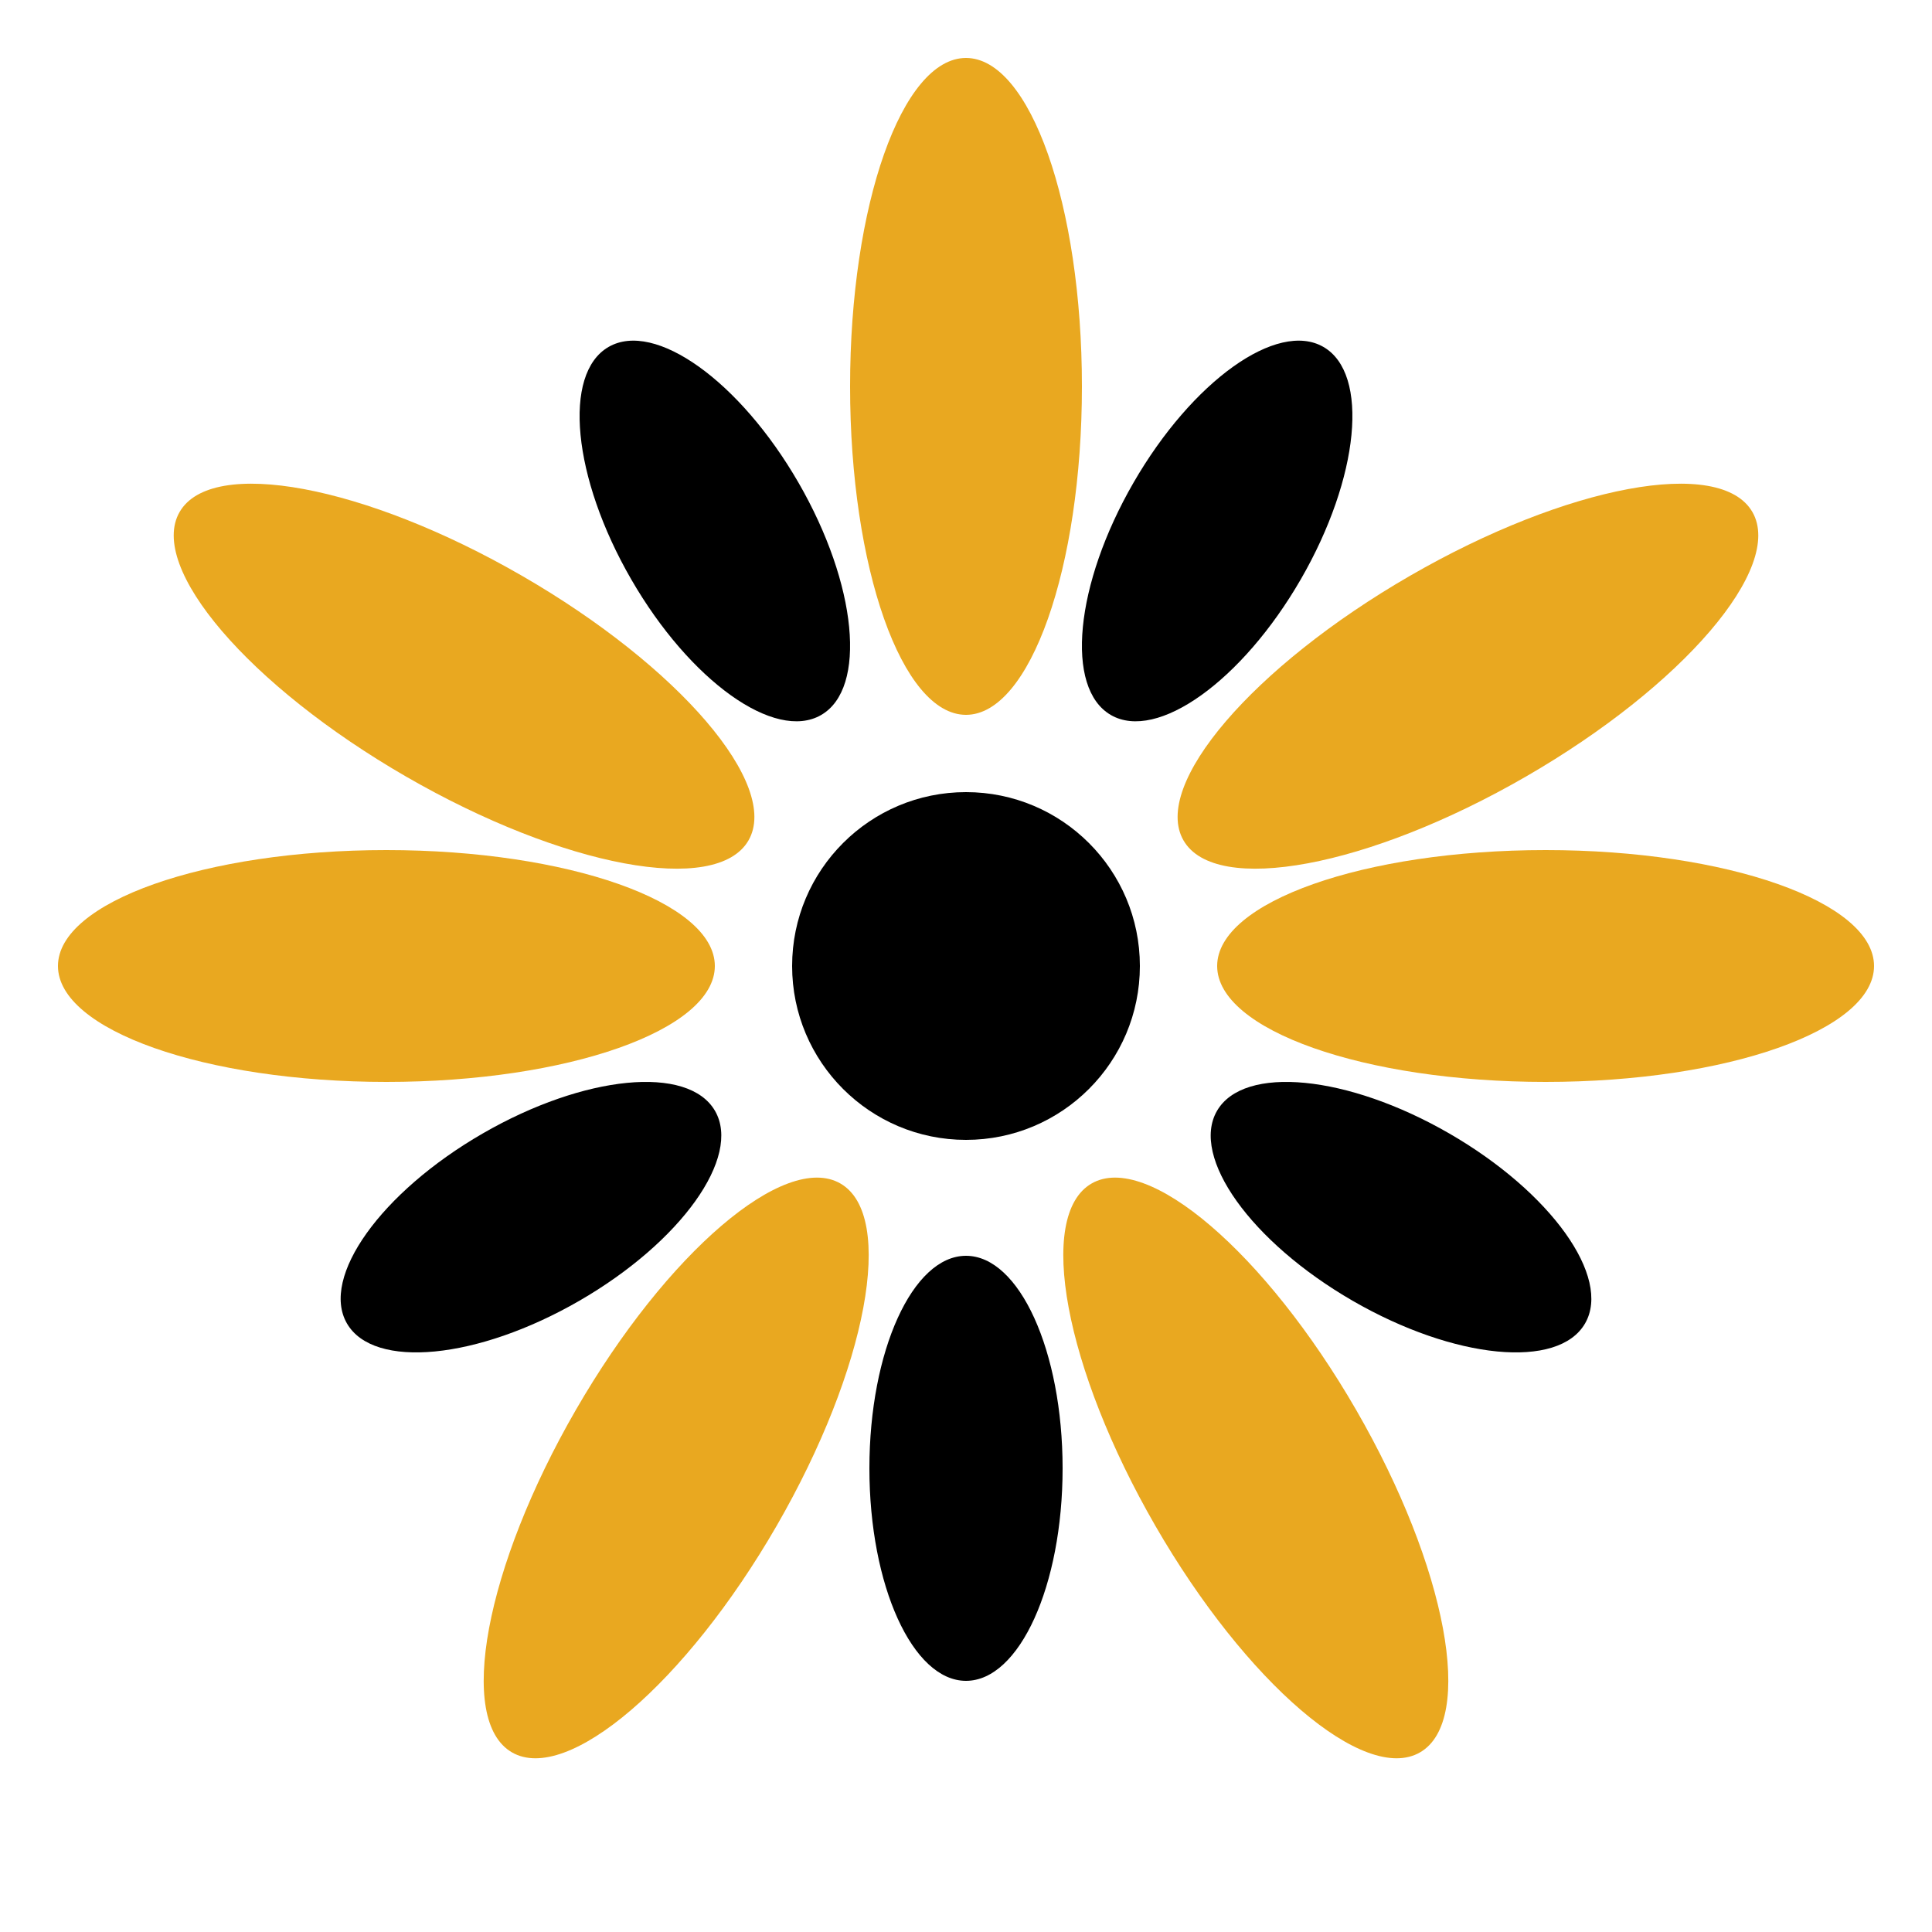
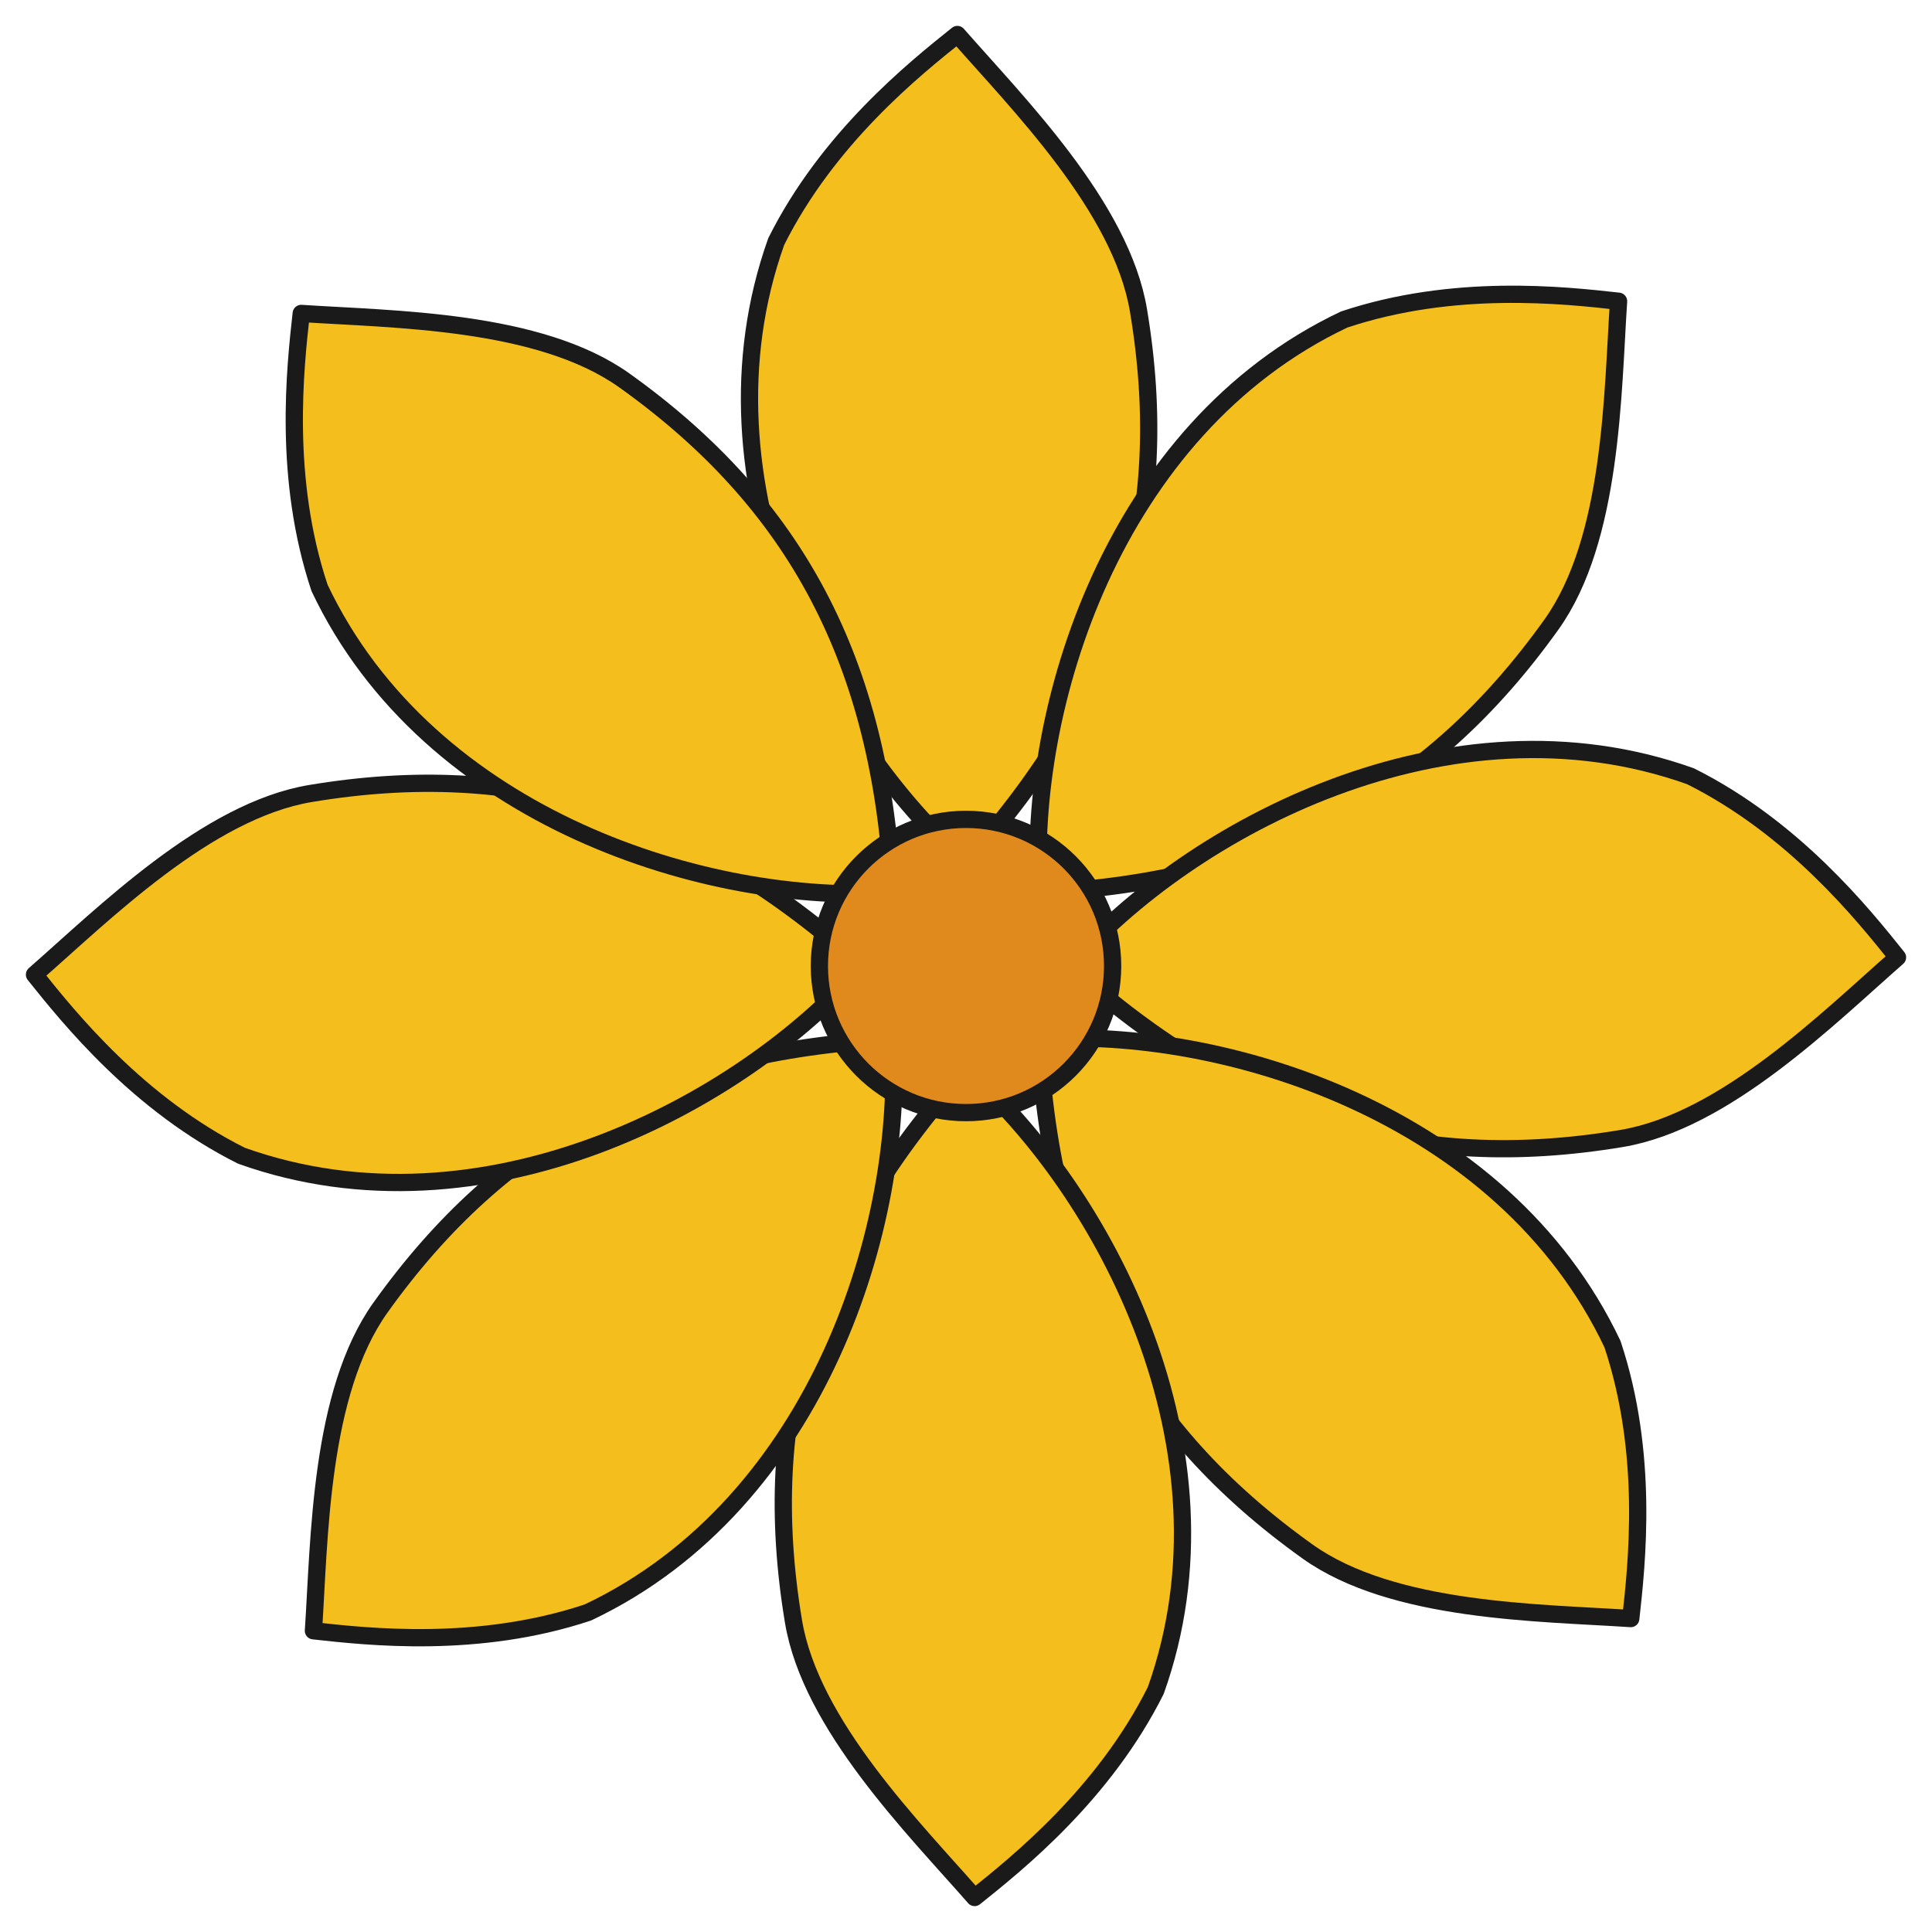
- <svg xmlns="http://www.w3.org/2000/svg" viewBox="0 0 100 100">
-   <g transform="translate(50 50)">
-     <g fill="#E9A820">
-       <ellipse cy="-30" rx="6" ry="17" />
-       <ellipse cy="-30" rx="6" ry="17" transform="rotate(60)" />
-       <ellipse cy="-30" rx="6" ry="17" transform="rotate(90)" />
-       <ellipse cy="-30" rx="6" ry="17" transform="rotate(150)" />
-       <ellipse cy="-30" rx="6" ry="17" transform="rotate(210)" />
-       <ellipse cy="-30" rx="6" ry="17" transform="rotate(270)" />
-       <ellipse cy="-30" rx="6" ry="17" transform="rotate(300)" />
-     </g>
-     <g fill="#000000">
-       <ellipse cy="-26" rx="5" ry="11" transform="rotate(30)" />
-       <ellipse cy="-26" rx="5" ry="11" transform="rotate(120)" />
-       <ellipse cy="-26" rx="5" ry="11" transform="rotate(180)" />
-       <ellipse cy="-26" rx="5" ry="11" transform="rotate(240)" />
-       <ellipse cy="-26" rx="5" ry="11" transform="rotate(330)" />
-       <circle r="9" />
-     </g>
-   </g>
+ <svg xmlns="http://www.w3.org/2000/svg" viewBox="-112 -112 224 224">
+   <defs>
+     <path id="petal" d="M0 -12 C-16 -26 -32 -56 -22 -84 C-16 -96 -6 -104 -1 -108 C6 -100 18 -88 20 -76 C24 -52 18 -32 0 -12Z" fill="#F4BE1C" stroke="#1a1a1a" stroke-width="2" stroke-linejoin="round" />
+   </defs>
+   <use href="#petal" />
+   <use href="#petal" transform="rotate(45)" />
+   <use href="#petal" transform="rotate(90)" />
+   <use href="#petal" transform="rotate(135)" />
+   <use href="#petal" transform="rotate(180)" />
+   <use href="#petal" transform="rotate(225)" />
+   <use href="#petal" transform="rotate(270)" />
+   <use href="#petal" transform="rotate(315)" />
+   <circle r="17" fill="#E08A1E" stroke="#1a1a1a" stroke-width="2" />
</svg>
